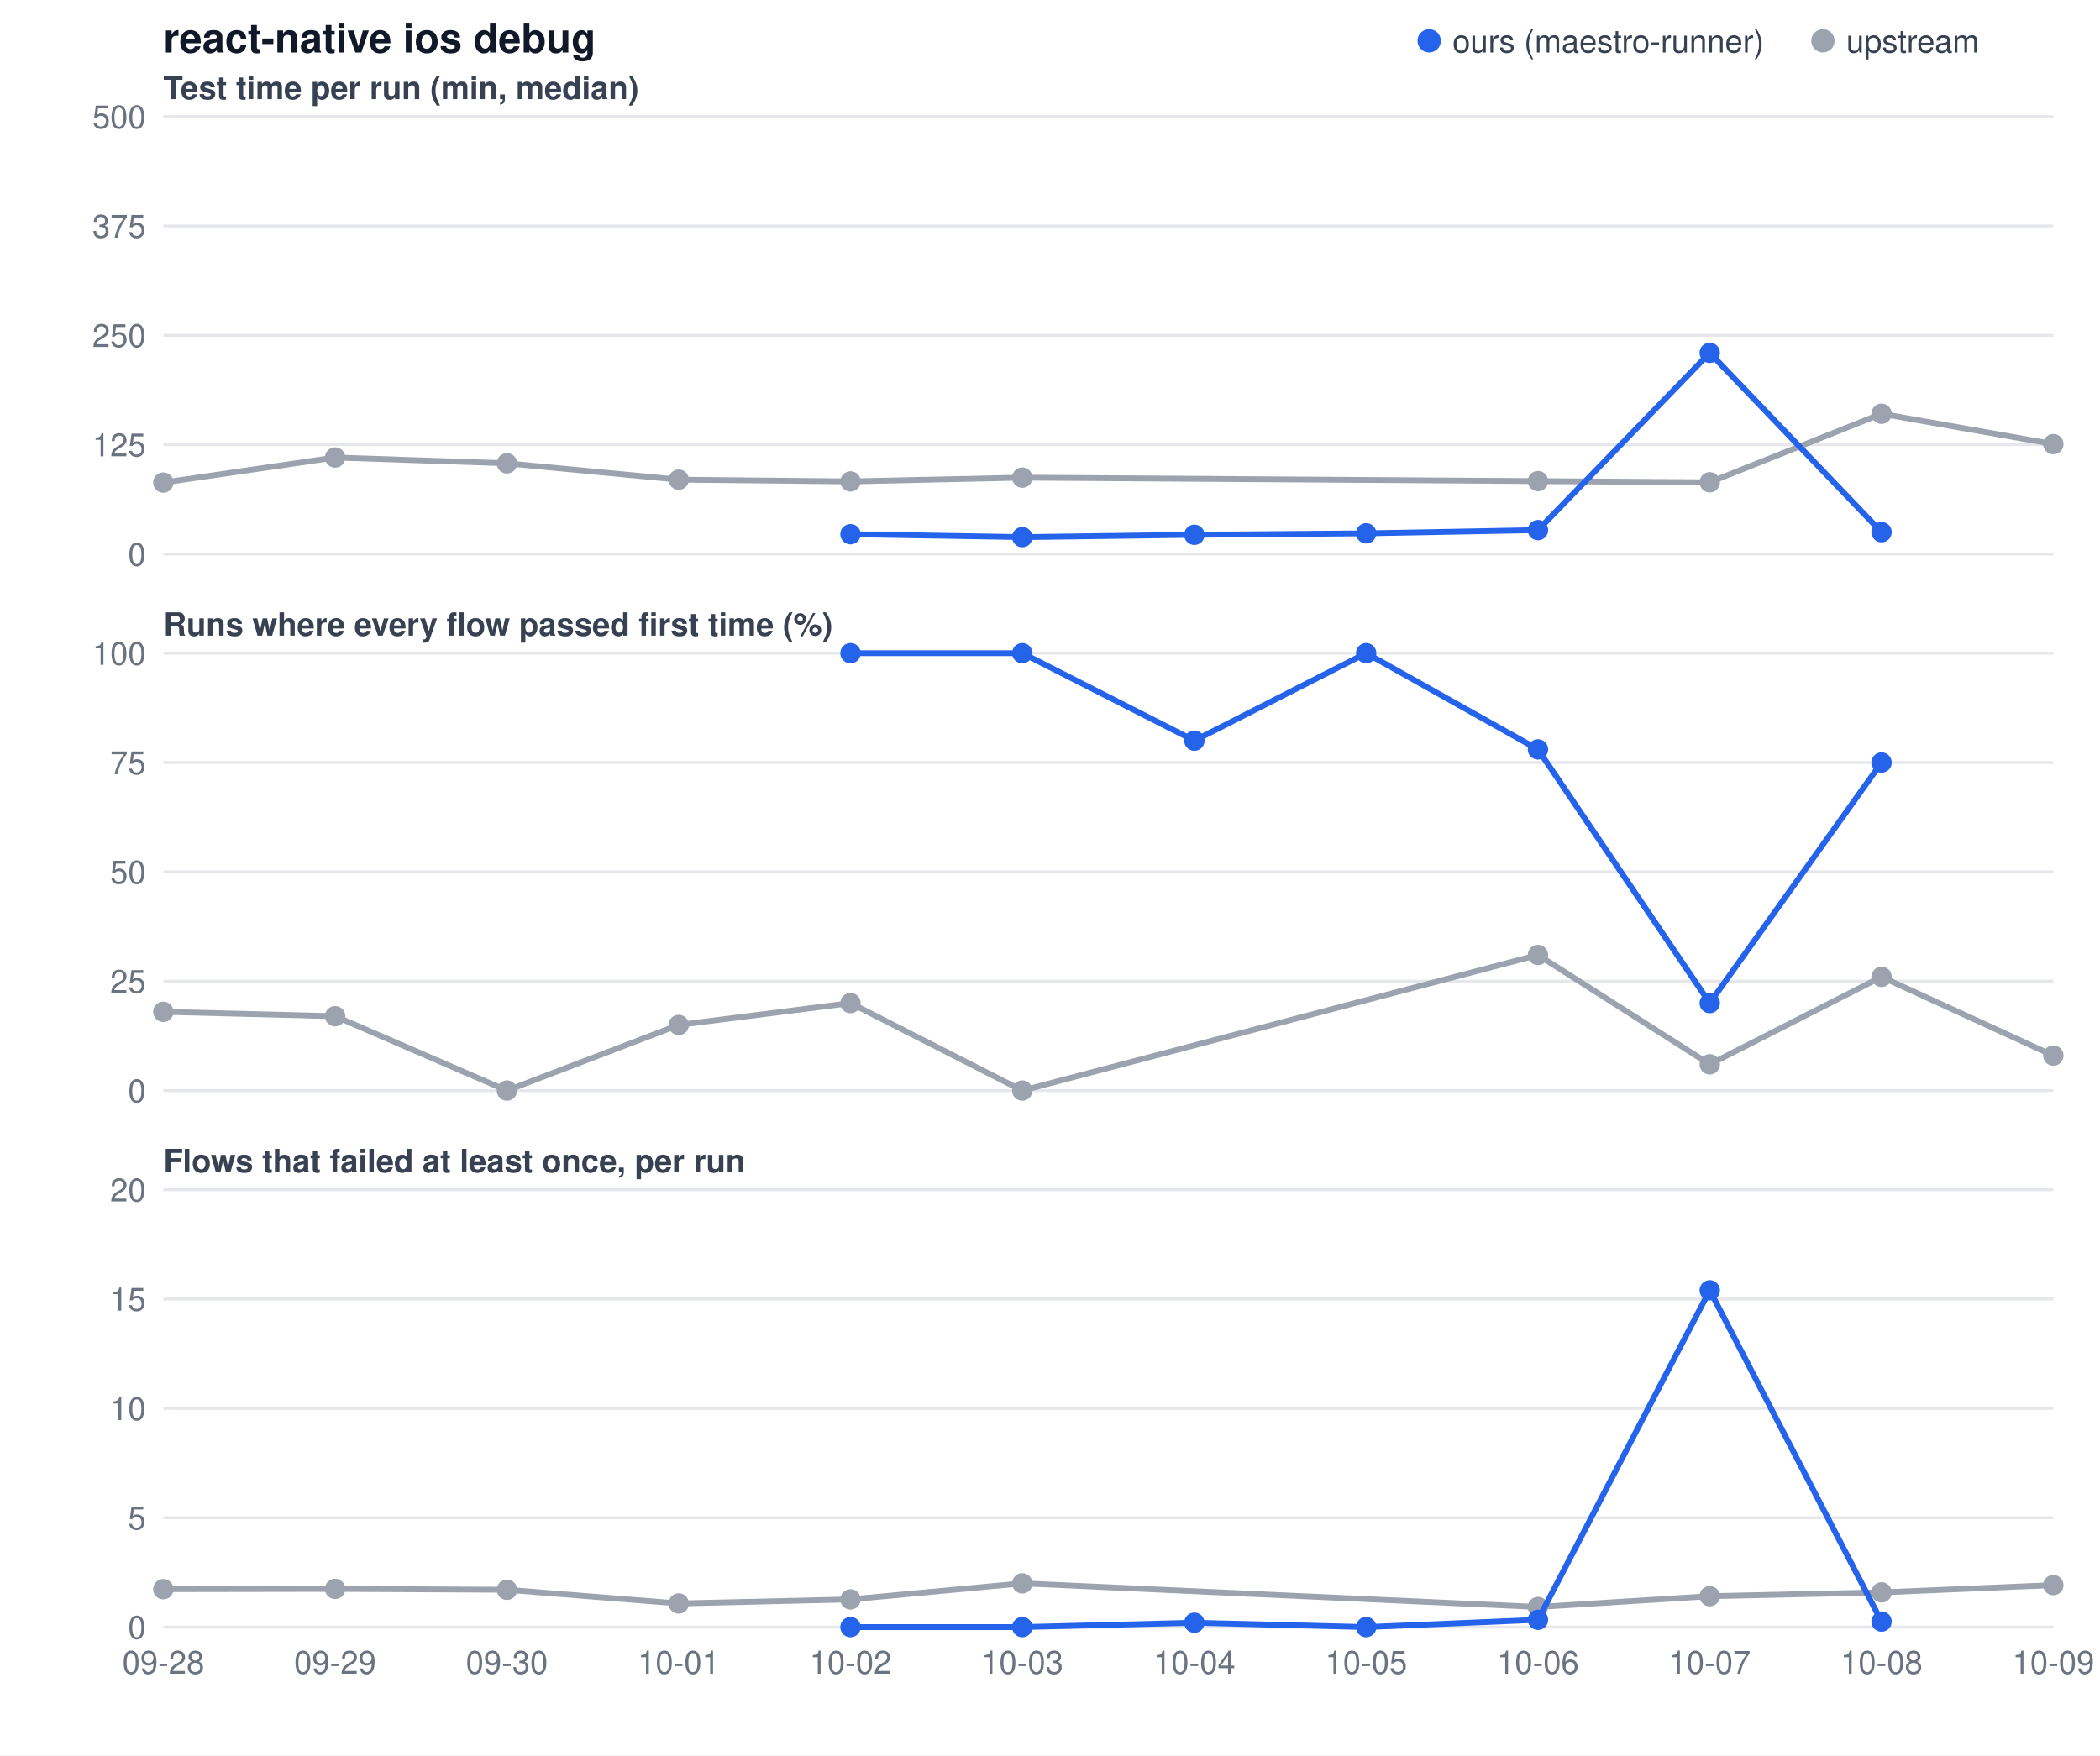
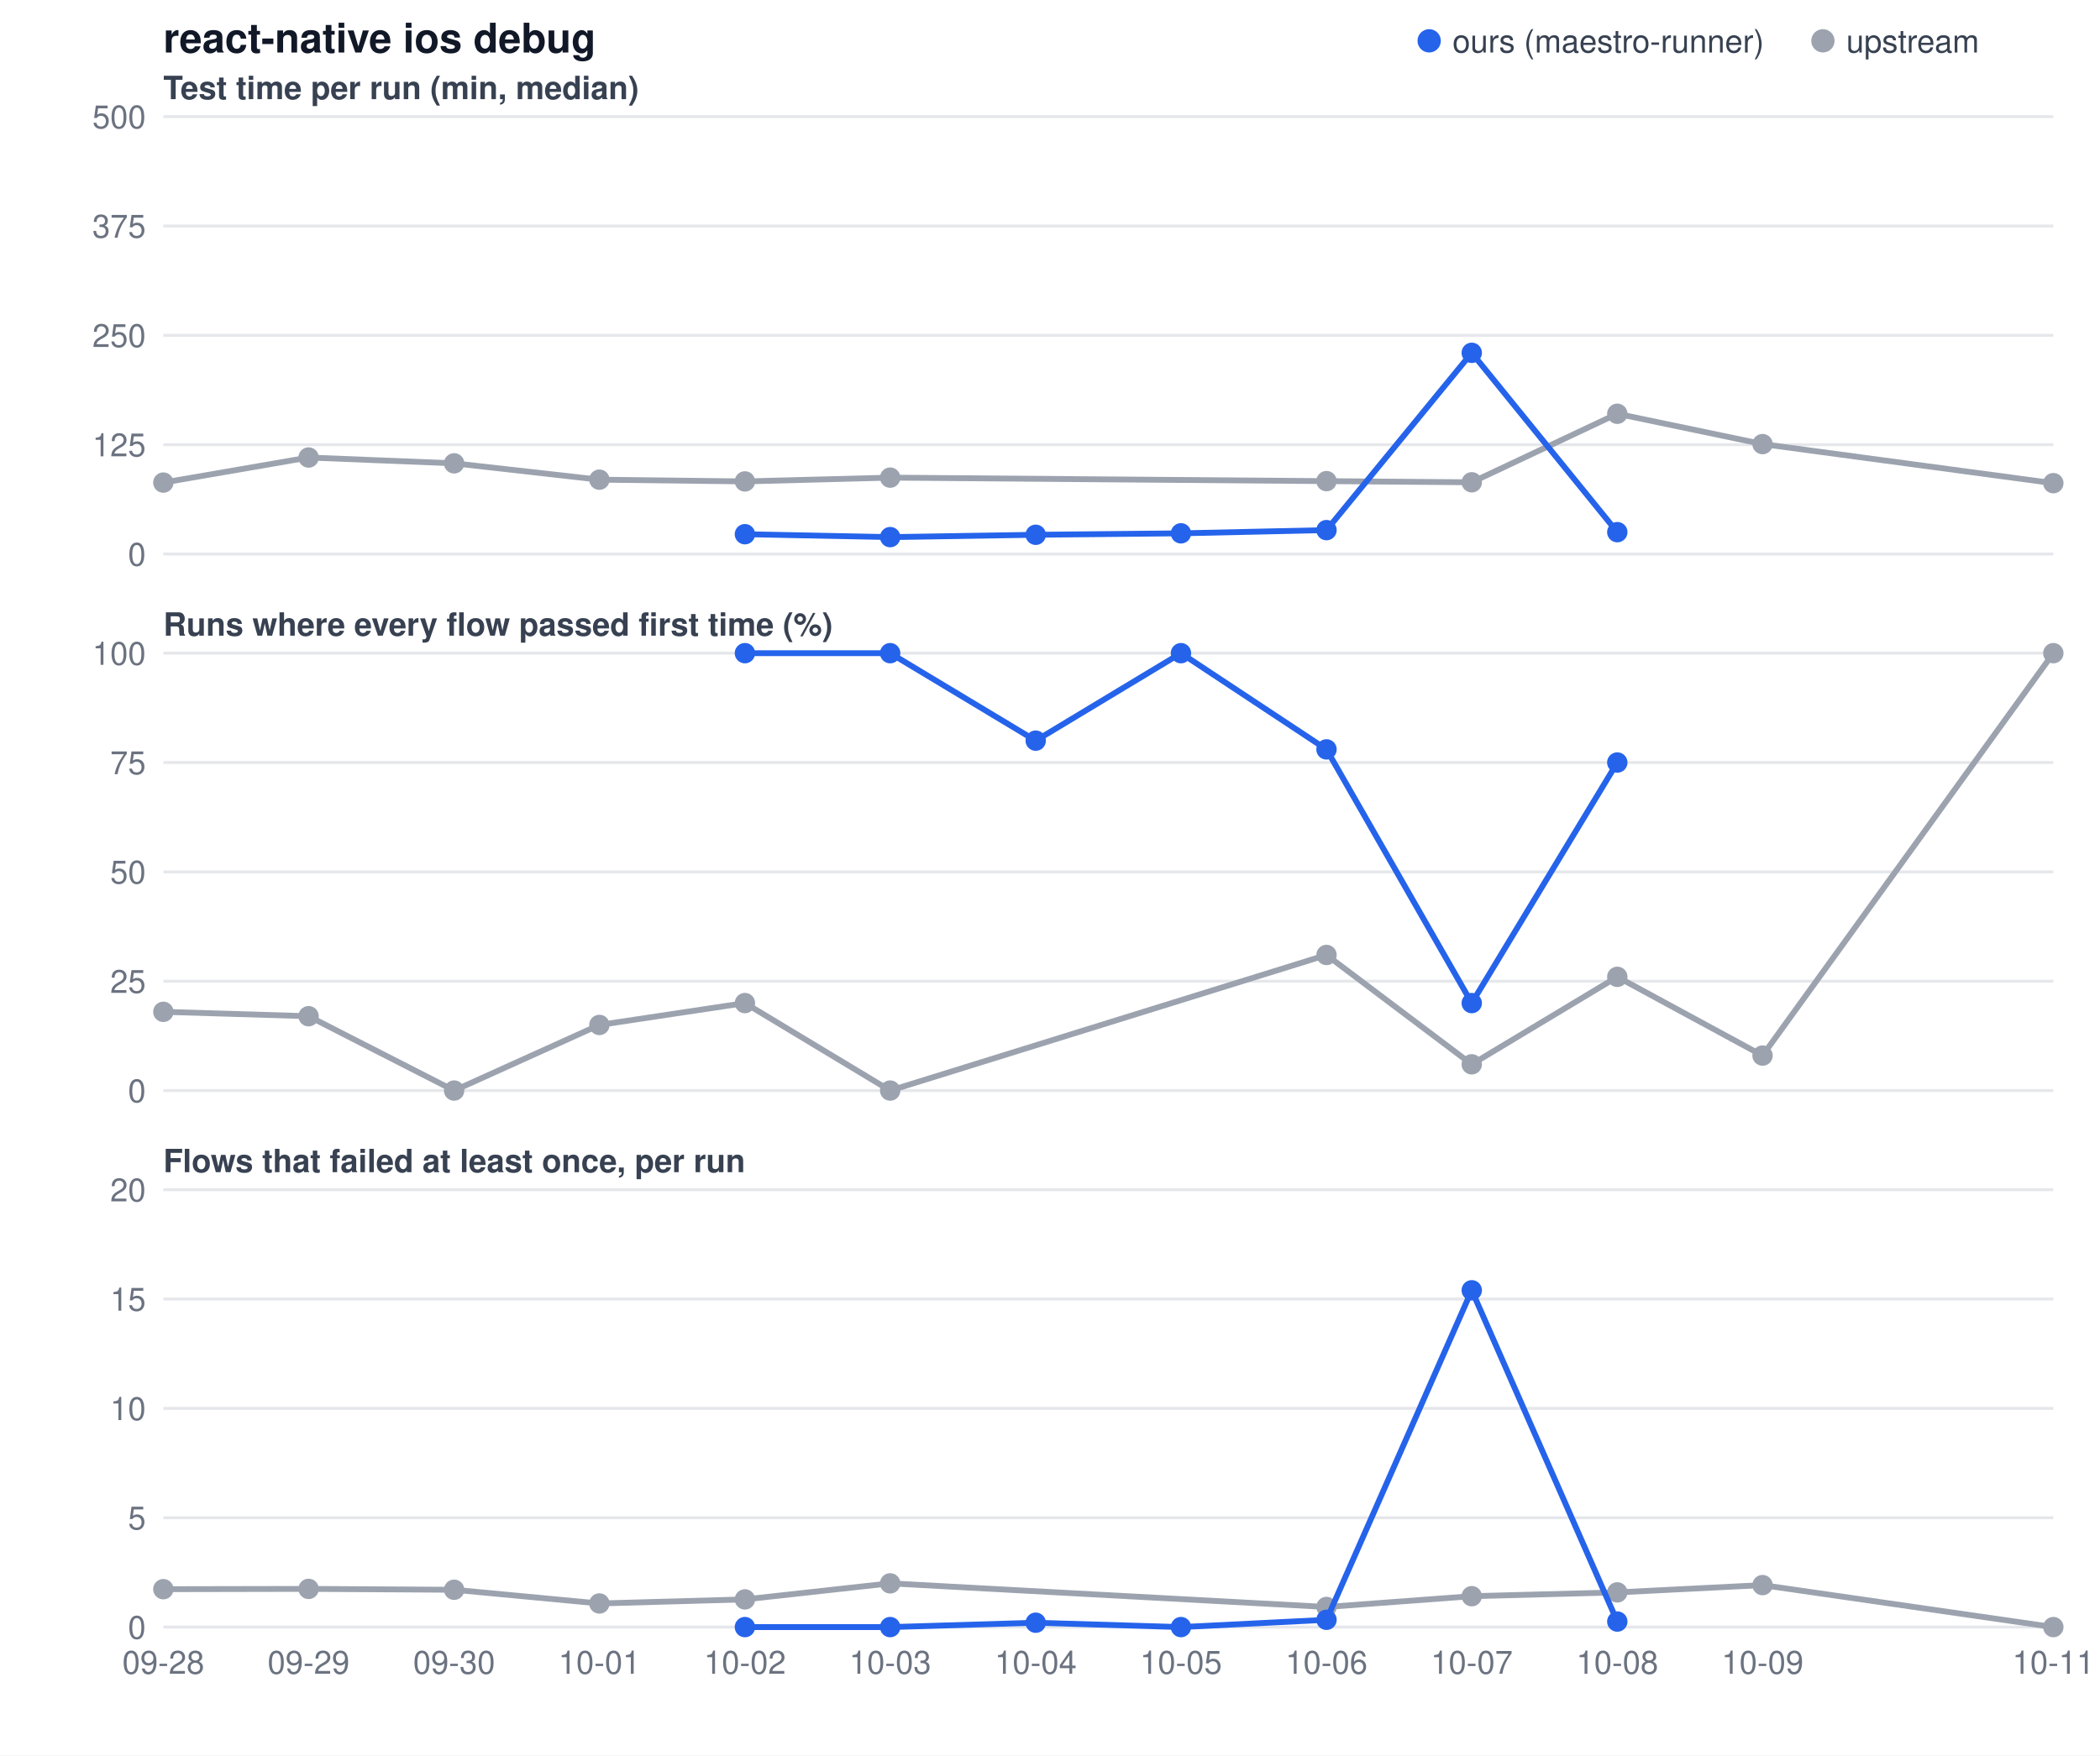
<svg xmlns="http://www.w3.org/2000/svg" width="720" height="602" font-family="-apple-system,Segoe UI,Helvetica,Arial,sans-serif" font-size="11">
  <rect width="100%" height="100%" fill="#ffffff" />
  <text x="56" y="18" font-size="14" font-weight="600" fill="#111827">react-native ios debug</text>
  <circle cx="490" cy="14" r="4" fill="#2563eb" />
  <text x="498" y="18" fill="#374151">ours (maestro-runner)</text>
  <circle cx="625" cy="14" r="4" fill="#9ca3af" />
  <text x="633" y="18" fill="#374151">upstream</text>
  <text x="56" y="34" fill="#374151" font-weight="600">Test time per run (min, median)</text>
  <line x1="56" x2="704" y1="190.0" y2="190.0" stroke="#e5e7eb" />
  <text x="50" y="194.0" text-anchor="end" fill="#6b7280">0</text>
  <line x1="56" x2="704" y1="152.5" y2="152.5" stroke="#e5e7eb" />
  <text x="50" y="156.5" text-anchor="end" fill="#6b7280">125</text>
  <line x1="56" x2="704" y1="115.0" y2="115.0" stroke="#e5e7eb" />
  <text x="50" y="119.0" text-anchor="end" fill="#6b7280">250</text>
  <line x1="56" x2="704" y1="77.5" y2="77.5" stroke="#e5e7eb" />
  <text x="50" y="81.5" text-anchor="end" fill="#6b7280">375</text>
  <line x1="56" x2="704" y1="40.0" y2="40.0" stroke="#e5e7eb" />
  <text x="50" y="44.0" text-anchor="end" fill="#6b7280">500</text>
-   <polyline fill="none" stroke="#9ca3af" stroke-width="2" points="56.0,165.5 114.9,156.9 173.8,158.9 232.7,164.5 291.6,165.1 350.5,163.8 527.3,165.0 586.2,165.4 645.1,141.9 704.0,152.3" />
+   <polyline fill="none" stroke="#9ca3af" stroke-width="2" points="56.0,165.5 105.8,156.9 155.7,158.9 205.5,164.5 255.4,165.1 305.2,163.8 454.8,165.0 504.6,165.4 554.5,141.9 604.3,152.3 704.0,165.7" />
  <circle cx="56.0" cy="165.5" r="3.5" fill="#9ca3af" />
-   <circle cx="114.9" cy="156.9" r="3.5" fill="#9ca3af" />
-   <circle cx="173.8" cy="158.9" r="3.5" fill="#9ca3af" />
-   <circle cx="232.7" cy="164.5" r="3.5" fill="#9ca3af" />
-   <circle cx="291.6" cy="165.1" r="3.5" fill="#9ca3af" />
-   <circle cx="350.5" cy="163.8" r="3.5" fill="#9ca3af" />
-   <circle cx="527.3" cy="165.0" r="3.5" fill="#9ca3af" />
-   <circle cx="586.2" cy="165.4" r="3.5" fill="#9ca3af" />
-   <circle cx="645.1" cy="141.9" r="3.5" fill="#9ca3af" />
-   <circle cx="704.0" cy="152.3" r="3.5" fill="#9ca3af" />
-   <polyline fill="none" stroke="#2563eb" stroke-width="2" points="291.6,183.2 350.5,184.2 409.5,183.4 468.4,182.9 527.3,181.8 586.2,121.0 645.1,182.5" />
-   <circle cx="291.6" cy="183.2" r="3.5" fill="#2563eb" />
-   <circle cx="350.5" cy="184.2" r="3.5" fill="#2563eb" />
-   <circle cx="409.5" cy="183.4" r="3.5" fill="#2563eb" />
-   <circle cx="468.4" cy="182.9" r="3.5" fill="#2563eb" />
-   <circle cx="527.3" cy="181.8" r="3.5" fill="#2563eb" />
-   <circle cx="586.2" cy="121.0" r="3.5" fill="#2563eb" />
-   <circle cx="645.1" cy="182.5" r="3.5" fill="#2563eb" />
+   <circle cx="105.8" cy="156.9" r="3.5" fill="#9ca3af" />
+   <circle cx="155.7" cy="158.9" r="3.5" fill="#9ca3af" />
+   <circle cx="205.5" cy="164.5" r="3.5" fill="#9ca3af" />
+   <circle cx="255.4" cy="165.1" r="3.5" fill="#9ca3af" />
+   <circle cx="305.2" cy="163.8" r="3.5" fill="#9ca3af" />
+   <circle cx="454.8" cy="165.0" r="3.5" fill="#9ca3af" />
+   <circle cx="504.6" cy="165.4" r="3.5" fill="#9ca3af" />
+   <circle cx="554.5" cy="141.9" r="3.5" fill="#9ca3af" />
+   <circle cx="604.3" cy="152.3" r="3.5" fill="#9ca3af" />
+   <circle cx="704.0" cy="165.7" r="3.5" fill="#9ca3af" />
+   <polyline fill="none" stroke="#2563eb" stroke-width="2" points="255.4,183.2 305.2,184.2 355.1,183.4 404.9,182.9 454.8,181.8 504.6,121.0 554.5,182.5" />
+   <circle cx="255.4" cy="183.2" r="3.5" fill="#2563eb" />
+   <circle cx="305.2" cy="184.2" r="3.5" fill="#2563eb" />
+   <circle cx="355.1" cy="183.4" r="3.5" fill="#2563eb" />
+   <circle cx="404.9" cy="182.9" r="3.5" fill="#2563eb" />
+   <circle cx="454.8" cy="181.8" r="3.5" fill="#2563eb" />
+   <circle cx="504.6" cy="121.0" r="3.5" fill="#2563eb" />
+   <circle cx="554.5" cy="182.5" r="3.5" fill="#2563eb" />
  <text x="56" y="218" fill="#374151" font-weight="600">Runs where every flow passed first time (%)</text>
  <line x1="56" x2="704" y1="374.0" y2="374.0" stroke="#e5e7eb" />
  <text x="50" y="378.0" text-anchor="end" fill="#6b7280">0</text>
  <line x1="56" x2="704" y1="336.5" y2="336.5" stroke="#e5e7eb" />
  <text x="50" y="340.5" text-anchor="end" fill="#6b7280">25</text>
  <line x1="56" x2="704" y1="299.0" y2="299.0" stroke="#e5e7eb" />
  <text x="50" y="303.0" text-anchor="end" fill="#6b7280">50</text>
  <line x1="56" x2="704" y1="261.5" y2="261.5" stroke="#e5e7eb" />
  <text x="50" y="265.5" text-anchor="end" fill="#6b7280">75</text>
  <line x1="56" x2="704" y1="224.0" y2="224.0" stroke="#e5e7eb" />
  <text x="50" y="228.0" text-anchor="end" fill="#6b7280">100</text>
-   <polyline fill="none" stroke="#9ca3af" stroke-width="2" points="56.0,347.0 114.9,348.5 173.8,374.0 232.7,351.5 291.6,344.0 350.5,374.0 527.3,327.5 586.2,365.0 645.1,335.0 704.0,362.0" />
+   <polyline fill="none" stroke="#9ca3af" stroke-width="2" points="56.0,347.0 105.8,348.5 155.7,374.0 205.5,351.5 255.4,344.0 305.2,374.0 454.8,327.5 504.6,365.0 554.5,335.0 604.3,362.0 704.0,224.0" />
  <circle cx="56.0" cy="347.0" r="3.5" fill="#9ca3af" />
-   <circle cx="114.9" cy="348.5" r="3.5" fill="#9ca3af" />
-   <circle cx="173.8" cy="374.0" r="3.5" fill="#9ca3af" />
-   <circle cx="232.7" cy="351.5" r="3.5" fill="#9ca3af" />
-   <circle cx="291.6" cy="344.0" r="3.5" fill="#9ca3af" />
-   <circle cx="350.5" cy="374.0" r="3.5" fill="#9ca3af" />
-   <circle cx="527.3" cy="327.5" r="3.5" fill="#9ca3af" />
-   <circle cx="586.2" cy="365.0" r="3.5" fill="#9ca3af" />
-   <circle cx="645.1" cy="335.0" r="3.5" fill="#9ca3af" />
-   <circle cx="704.0" cy="362.0" r="3.5" fill="#9ca3af" />
-   <polyline fill="none" stroke="#2563eb" stroke-width="2" points="291.6,224.0 350.5,224.0 409.5,254.0 468.4,224.0 527.3,257.0 586.2,344.0 645.1,261.5" />
-   <circle cx="291.6" cy="224.0" r="3.5" fill="#2563eb" />
-   <circle cx="350.5" cy="224.0" r="3.5" fill="#2563eb" />
-   <circle cx="409.5" cy="254.0" r="3.5" fill="#2563eb" />
-   <circle cx="468.4" cy="224.0" r="3.5" fill="#2563eb" />
-   <circle cx="527.3" cy="257.0" r="3.5" fill="#2563eb" />
-   <circle cx="586.2" cy="344.0" r="3.5" fill="#2563eb" />
-   <circle cx="645.1" cy="261.5" r="3.5" fill="#2563eb" />
+   <circle cx="105.8" cy="348.5" r="3.5" fill="#9ca3af" />
+   <circle cx="155.7" cy="374.0" r="3.5" fill="#9ca3af" />
+   <circle cx="205.5" cy="351.5" r="3.5" fill="#9ca3af" />
+   <circle cx="255.4" cy="344.0" r="3.5" fill="#9ca3af" />
+   <circle cx="305.2" cy="374.0" r="3.5" fill="#9ca3af" />
+   <circle cx="454.8" cy="327.5" r="3.5" fill="#9ca3af" />
+   <circle cx="504.6" cy="365.0" r="3.5" fill="#9ca3af" />
+   <circle cx="554.5" cy="335.0" r="3.5" fill="#9ca3af" />
+   <circle cx="604.3" cy="362.0" r="3.5" fill="#9ca3af" />
+   <circle cx="704.0" cy="224.0" r="3.5" fill="#9ca3af" />
+   <polyline fill="none" stroke="#2563eb" stroke-width="2" points="255.4,224.0 305.2,224.0 355.1,254.0 404.9,224.0 454.8,257.0 504.6,344.0 554.5,261.5" />
+   <circle cx="255.4" cy="224.0" r="3.5" fill="#2563eb" />
+   <circle cx="305.2" cy="224.0" r="3.5" fill="#2563eb" />
+   <circle cx="355.1" cy="254.0" r="3.5" fill="#2563eb" />
+   <circle cx="404.9" cy="224.0" r="3.5" fill="#2563eb" />
+   <circle cx="454.8" cy="257.0" r="3.5" fill="#2563eb" />
+   <circle cx="504.6" cy="344.0" r="3.5" fill="#2563eb" />
+   <circle cx="554.5" cy="261.5" r="3.5" fill="#2563eb" />
  <text x="56" y="402" fill="#374151" font-weight="600">Flows that failed at least once, per run</text>
  <line x1="56" x2="704" y1="558.0" y2="558.0" stroke="#e5e7eb" />
  <text x="50" y="562.0" text-anchor="end" fill="#6b7280">0</text>
  <line x1="56" x2="704" y1="520.5" y2="520.5" stroke="#e5e7eb" />
  <text x="50" y="524.5" text-anchor="end" fill="#6b7280">5</text>
  <line x1="56" x2="704" y1="483.0" y2="483.0" stroke="#e5e7eb" />
  <text x="50" y="487.0" text-anchor="end" fill="#6b7280">10</text>
  <line x1="56" x2="704" y1="445.5" y2="445.5" stroke="#e5e7eb" />
  <text x="50" y="449.5" text-anchor="end" fill="#6b7280">15</text>
  <line x1="56" x2="704" y1="408.0" y2="408.0" stroke="#e5e7eb" />
  <text x="50" y="412.0" text-anchor="end" fill="#6b7280">20</text>
-   <polyline fill="none" stroke="#9ca3af" stroke-width="2" points="56.0,545.0 114.9,544.9 173.8,545.2 232.7,549.9 291.6,548.5 350.5,543.0 527.3,551.1 586.2,547.4 645.1,546.1 704.0,543.6" />
+   <polyline fill="none" stroke="#9ca3af" stroke-width="2" points="56.0,545.0 105.8,544.9 155.7,545.2 205.5,549.9 255.4,548.5 305.2,543.0 454.8,551.1 504.6,547.4 554.5,546.1 604.3,543.6 704.0,558.0" />
  <circle cx="56.0" cy="545.0" r="3.5" fill="#9ca3af" />
-   <circle cx="114.9" cy="544.9" r="3.5" fill="#9ca3af" />
-   <circle cx="173.8" cy="545.2" r="3.5" fill="#9ca3af" />
-   <circle cx="232.7" cy="549.9" r="3.5" fill="#9ca3af" />
-   <circle cx="291.6" cy="548.5" r="3.5" fill="#9ca3af" />
-   <circle cx="350.5" cy="543.0" r="3.5" fill="#9ca3af" />
-   <circle cx="527.3" cy="551.1" r="3.5" fill="#9ca3af" />
-   <circle cx="586.2" cy="547.4" r="3.5" fill="#9ca3af" />
-   <circle cx="645.1" cy="546.1" r="3.5" fill="#9ca3af" />
-   <circle cx="704.0" cy="543.6" r="3.5" fill="#9ca3af" />
-   <polyline fill="none" stroke="#2563eb" stroke-width="2" points="291.6,558.0 350.5,558.0 409.5,556.5 468.4,558.0 527.3,555.5 586.2,442.5 645.1,556.1" />
-   <circle cx="291.6" cy="558.0" r="3.5" fill="#2563eb" />
-   <circle cx="350.5" cy="558.0" r="3.5" fill="#2563eb" />
-   <circle cx="409.5" cy="556.5" r="3.5" fill="#2563eb" />
-   <circle cx="468.4" cy="558.0" r="3.5" fill="#2563eb" />
-   <circle cx="527.3" cy="555.5" r="3.5" fill="#2563eb" />
-   <circle cx="586.2" cy="442.5" r="3.5" fill="#2563eb" />
-   <circle cx="645.1" cy="556.1" r="3.5" fill="#2563eb" />
+   <circle cx="105.8" cy="544.9" r="3.5" fill="#9ca3af" />
+   <circle cx="155.7" cy="545.2" r="3.5" fill="#9ca3af" />
+   <circle cx="205.5" cy="549.9" r="3.5" fill="#9ca3af" />
+   <circle cx="255.4" cy="548.5" r="3.5" fill="#9ca3af" />
+   <circle cx="305.2" cy="543.0" r="3.5" fill="#9ca3af" />
+   <circle cx="454.8" cy="551.1" r="3.5" fill="#9ca3af" />
+   <circle cx="504.6" cy="547.4" r="3.5" fill="#9ca3af" />
+   <circle cx="554.5" cy="546.1" r="3.5" fill="#9ca3af" />
+   <circle cx="604.3" cy="543.6" r="3.5" fill="#9ca3af" />
+   <circle cx="704.0" cy="558.0" r="3.5" fill="#9ca3af" />
+   <polyline fill="none" stroke="#2563eb" stroke-width="2" points="255.4,558.0 305.2,558.0 355.1,556.5 404.9,558.0 454.8,555.5 504.6,442.5 554.5,556.1" />
+   <circle cx="255.4" cy="558.0" r="3.5" fill="#2563eb" />
+   <circle cx="305.2" cy="558.0" r="3.5" fill="#2563eb" />
+   <circle cx="355.1" cy="556.5" r="3.5" fill="#2563eb" />
+   <circle cx="404.9" cy="558.0" r="3.5" fill="#2563eb" />
+   <circle cx="454.8" cy="555.5" r="3.5" fill="#2563eb" />
+   <circle cx="504.6" cy="442.5" r="3.5" fill="#2563eb" />
+   <circle cx="554.5" cy="556.1" r="3.5" fill="#2563eb" />
  <text x="56.0" y="574" text-anchor="middle" fill="#6b7280">09-28</text>
-   <text x="114.9" y="574" text-anchor="middle" fill="#6b7280">09-29</text>
-   <text x="173.8" y="574" text-anchor="middle" fill="#6b7280">09-30</text>
-   <text x="232.7" y="574" text-anchor="middle" fill="#6b7280">10-01</text>
-   <text x="291.6" y="574" text-anchor="middle" fill="#6b7280">10-02</text>
-   <text x="350.5" y="574" text-anchor="middle" fill="#6b7280">10-03</text>
-   <text x="409.5" y="574" text-anchor="middle" fill="#6b7280">10-04</text>
-   <text x="468.4" y="574" text-anchor="middle" fill="#6b7280">10-05</text>
-   <text x="527.3" y="574" text-anchor="middle" fill="#6b7280">10-06</text>
-   <text x="586.2" y="574" text-anchor="middle" fill="#6b7280">10-07</text>
-   <text x="645.1" y="574" text-anchor="middle" fill="#6b7280">10-08</text>
-   <text x="704.0" y="574" text-anchor="middle" fill="#6b7280">10-09</text>
+   <text x="105.8" y="574" text-anchor="middle" fill="#6b7280">09-29</text>
+   <text x="155.7" y="574" text-anchor="middle" fill="#6b7280">09-30</text>
+   <text x="205.5" y="574" text-anchor="middle" fill="#6b7280">10-01</text>
+   <text x="255.4" y="574" text-anchor="middle" fill="#6b7280">10-02</text>
+   <text x="305.2" y="574" text-anchor="middle" fill="#6b7280">10-03</text>
+   <text x="355.1" y="574" text-anchor="middle" fill="#6b7280">10-04</text>
+   <text x="404.9" y="574" text-anchor="middle" fill="#6b7280">10-05</text>
+   <text x="454.8" y="574" text-anchor="middle" fill="#6b7280">10-06</text>
+   <text x="504.6" y="574" text-anchor="middle" fill="#6b7280">10-07</text>
+   <text x="554.5" y="574" text-anchor="middle" fill="#6b7280">10-08</text>
+   <text x="604.3" y="574" text-anchor="middle" fill="#6b7280">10-09</text>
+   <text x="704.0" y="574" text-anchor="middle" fill="#6b7280">10-11</text>
</svg>
